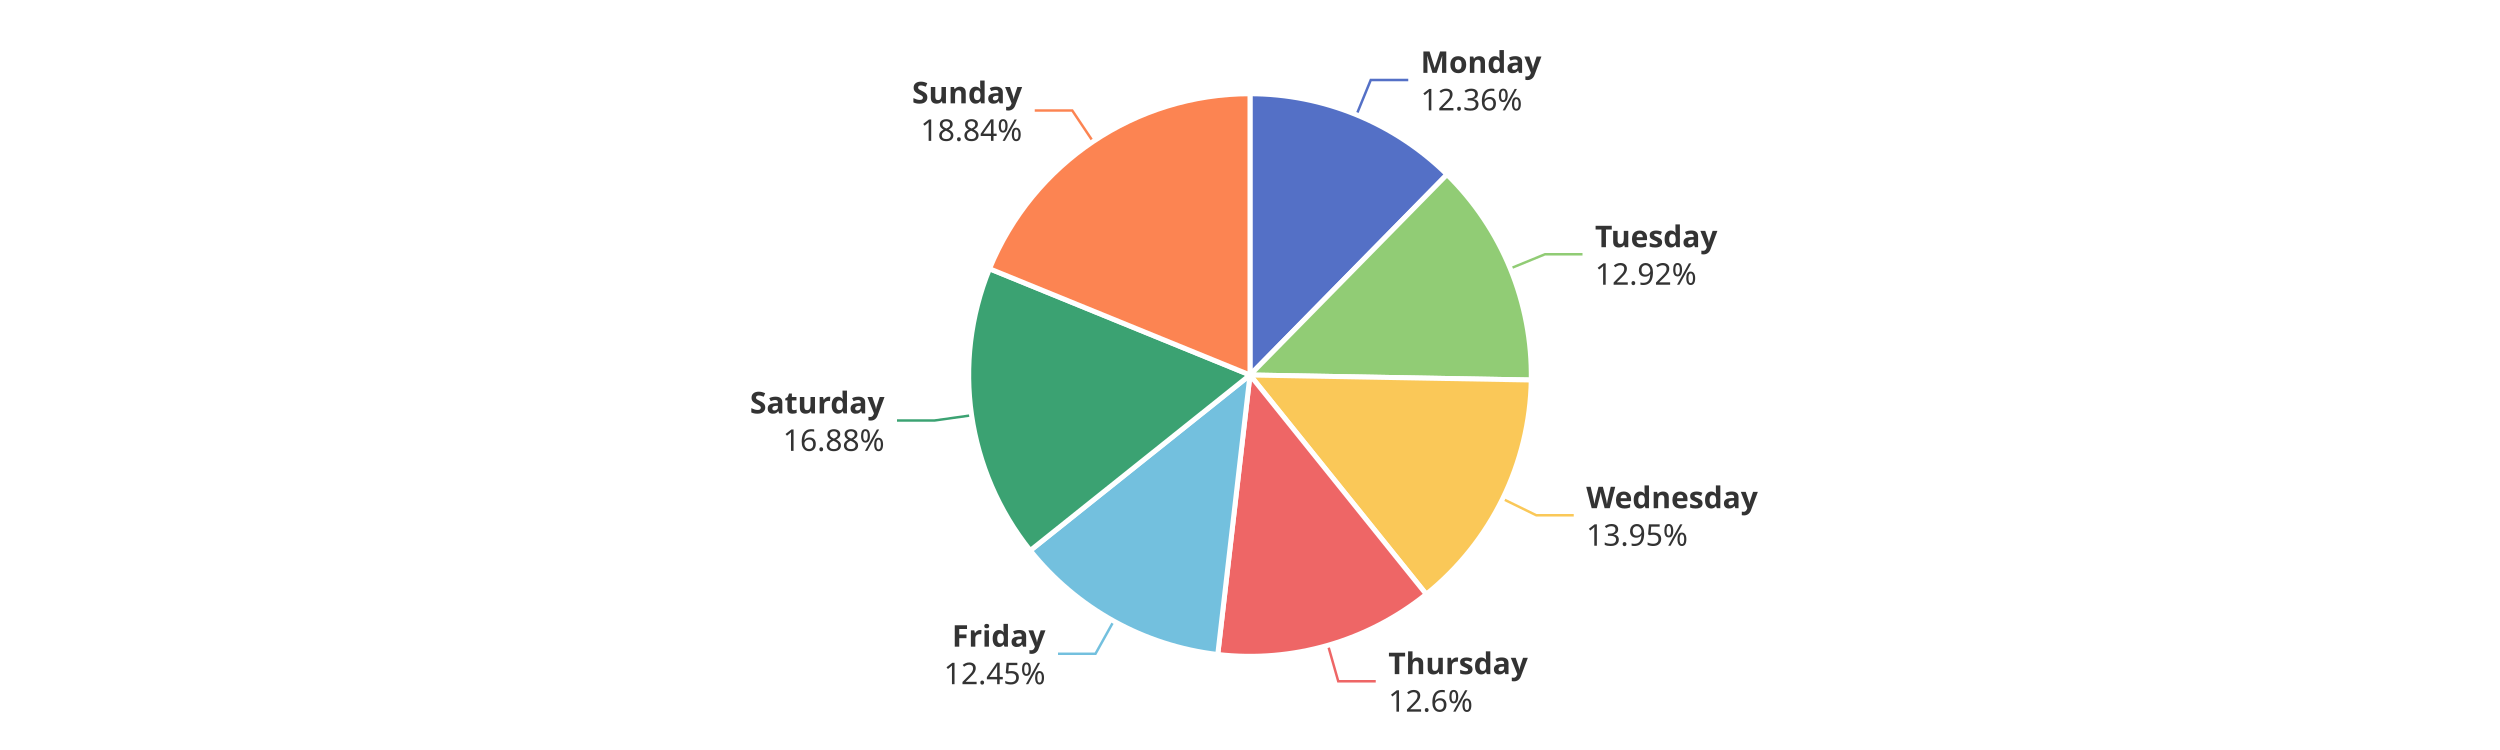
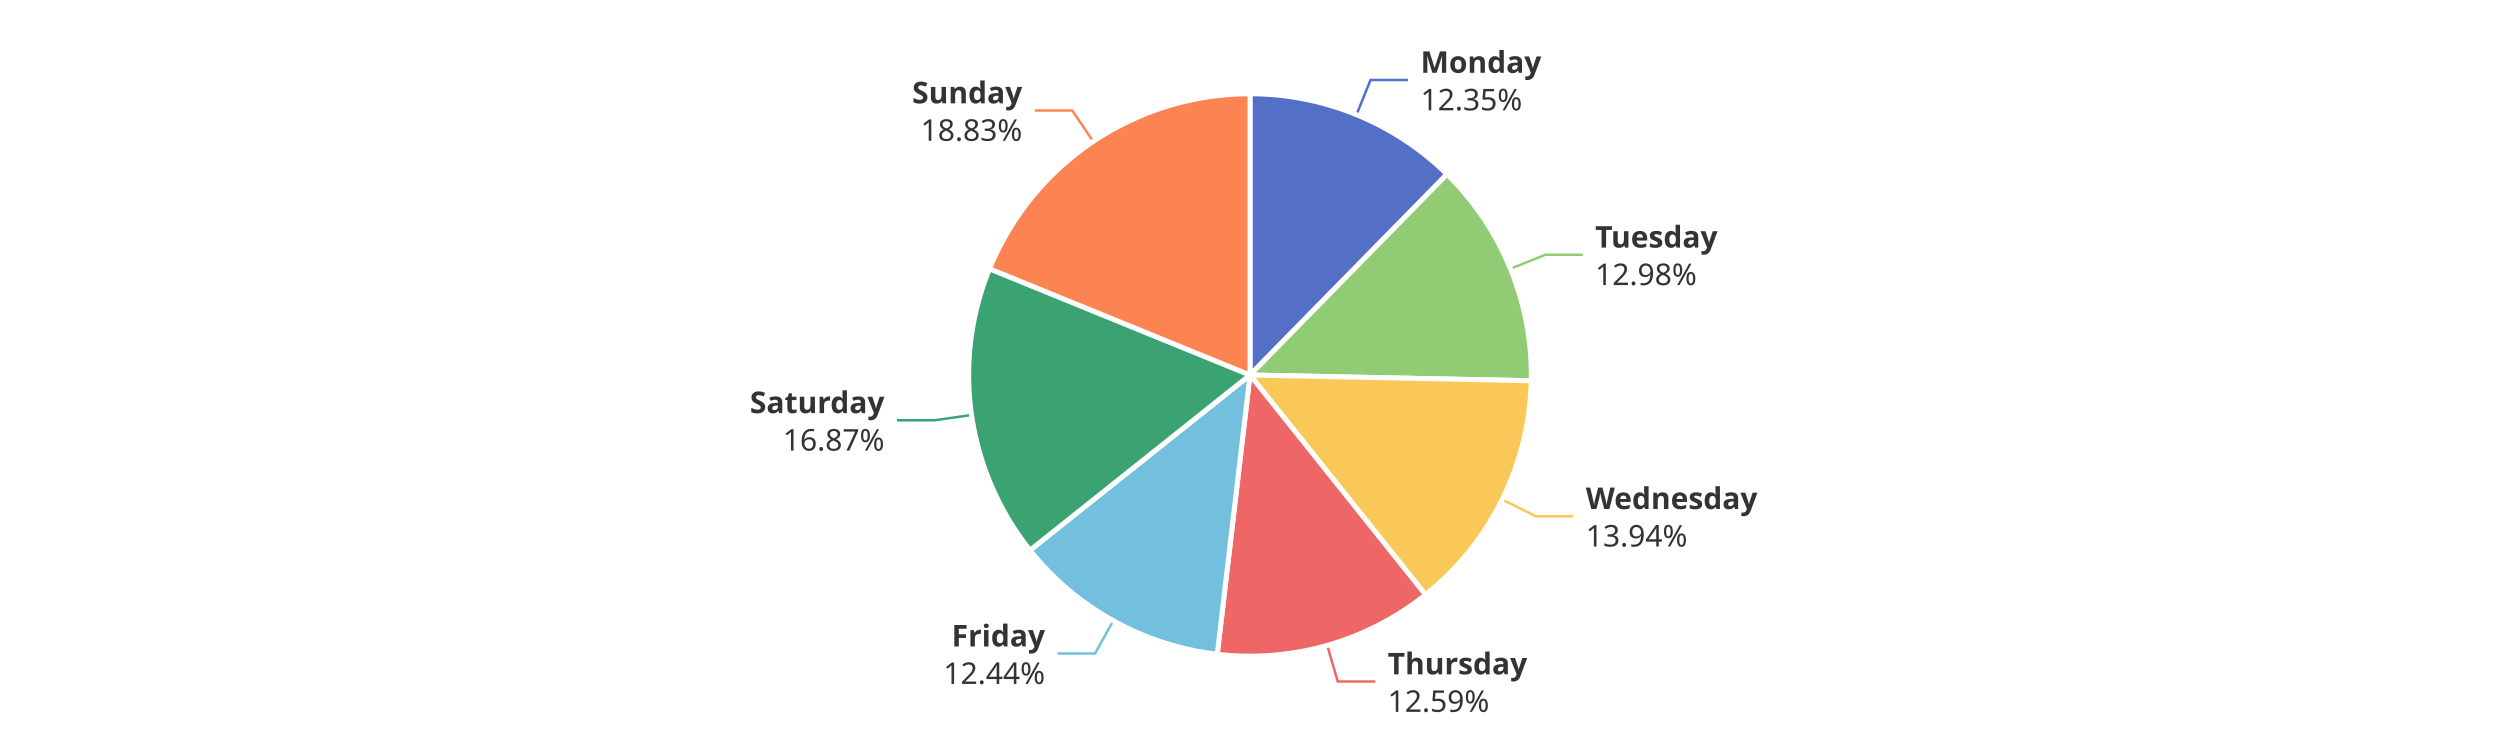
<svg xmlns="http://www.w3.org/2000/svg" width="1000" height="300" version="1.1" baseProfile="full" viewBox="0 0 1000 300">
  <rect width="1000" height="300" x="0" y="0" id="0" fill="#ffffff" />
-   <polyline points="542.6 45.9 548.3 32 563.3 32" fill="none" stroke="#5470c6" />
-   <polyline points="604.1 107.4 618 101.7 633 101.7" fill="none" stroke="#91cc75" />
-   <polyline points="601 199.5 614.5 206.1 629.5 206.1" fill="none" stroke="#fac858" />
-   <polyline points="531.2 258.1 535.3 272.5 550.3 272.5" fill="none" stroke="#ee6666" />
-   <polyline points="445.5 248.4 438.2 261.5 423.2 261.5" fill="none" stroke="#73c0de" />
-   <polyline points="388.7 166.1 373.8 168.2 358.8 168.2" fill="none" stroke="#3ba272" />
-   <polyline points="437.2 56.6 428.9 44.2 413.9 44.2" fill="none" stroke="#fc8452" />
-   <path d="M500 37.5A112.5 112.5 0 0 1 578.8 69.8L500 150Z" fill="#5470c6" stroke="#fff" stroke-width="2" stroke-linejoin="round" />
-   <path d="M578.8 69.8A112.5 112.5 0 0 1 612.5 152L500 150Z" fill="#91cc75" stroke="#fff" stroke-width="2" stroke-linejoin="round" />
-   <path d="M612.5 152A112.5 112.5 0 0 1 570.5 237.7L500 150Z" fill="#fac858" stroke="#fff" stroke-width="2" stroke-linejoin="round" />
-   <path d="M570.5 237.7A112.5 112.5 0 0 1 487.1 261.8L500 150Z" fill="#ee6666" stroke="#fff" stroke-width="2" stroke-linejoin="round" />
-   <path d="M487.1 261.8A112.5 112.5 0 0 1 412.1 220.2L500 150Z" fill="#73c0de" stroke="#fff" stroke-width="2" stroke-linejoin="round" />
-   <path d="M412.1 220.2A112.5 112.5 0 0 1 395.8 107.5L500 150Z" fill="#3ba272" stroke="#fff" stroke-width="2" stroke-linejoin="round" />
+   <polyline points="542.6 45.9 548.2 32 563.2 32" fill="none" stroke="#5470c6" />
+   <polyline points="604.2 107.5 618.1 101.9 633.1 101.9" fill="none" stroke="#91cc75" />
+   <polyline points="600.9 199.8 614.3 206.5 629.3 206.5" fill="none" stroke="#fac858" />
+   <polyline points="530.9 258.2 535.1 272.6 550.1 272.6" fill="none" stroke="#ee6666" />
+   <polyline points="445.3 248.3 438 261.4 423 261.4" fill="none" stroke="#73c0de" />
+   <polyline points="388.6 166 373.8 168.1 358.8 168.1" fill="none" stroke="#3ba272" />
+   <polyline points="437.3 56.6 428.9 44.2 413.9 44.2" fill="none" stroke="#fc8452" />
+   <path d="M500 37.5A112.5 112.5 0 0 1 578.8 69.7L500 150Z" fill="#5470c6" stroke="#fff" stroke-width="2" stroke-linejoin="round" />
+   <path d="M578.8 69.7A112.5 112.5 0 0 1 612.5 152.3L500 150Z" fill="#91cc75" stroke="#fff" stroke-width="2" stroke-linejoin="round" />
+   <path d="M612.5 152.3A112.5 112.5 0 0 1 570.2 237.9L500 150Z" fill="#fac858" stroke="#fff" stroke-width="2" stroke-linejoin="round" />
+   <path d="M570.2 237.9A112.5 112.5 0 0 1 486.9 261.7L500 150Z" fill="#ee6666" stroke="#fff" stroke-width="2" stroke-linejoin="round" />
+   <path d="M486.9 261.7A112.5 112.5 0 0 1 412 220.1L500 150Z" fill="#73c0de" stroke="#fff" stroke-width="2" stroke-linejoin="round" />
+   <path d="M412 220.1A112.5 112.5 0 0 1 395.8 107.5L500 150Z" fill="#3ba272" stroke="#fff" stroke-width="2" stroke-linejoin="round" />
  <path d="M395.8 107.5A112.5 112.5 0 0 1 500 37.5L500 150Z" fill="#fc8452" stroke="#fff" stroke-width="2" stroke-linejoin="round" />
-   <path d="M0 -15l42.8 0l0 30l-42.8 0Z" transform="translate(568.2736 31.9919)" fill="none" />
-   <text dominant-baseline="central" text-anchor="start" style="font-size:12px;font-family:sans-serif;font-weight:bold;" y="-7.5" transform="translate(568.2736 31.9919)" fill="#333" stroke="rgb(255,255,255)" stroke-width="2" paint-order="stroke" stroke-miterlimit="2">Monday</text>
-   <text dominant-baseline="central" text-anchor="start" style="font-size:12px;font-family:sans-serif;" y="7.5" transform="translate(568.2736 31.9919)" fill="#333" stroke="rgb(255,255,255)" stroke-width="2" paint-order="stroke" stroke-miterlimit="2">12.36%</text>
-   <path d="M0 -15l46.2 0l0 30l-46.2 0Z" transform="translate(638.0081 101.7264)" fill="none" />
-   <text dominant-baseline="central" text-anchor="start" style="font-size:12px;font-family:sans-serif;font-weight:bold;" y="-7.5" transform="translate(638.0081 101.7264)" fill="#333" stroke="rgb(255,255,255)" stroke-width="2" paint-order="stroke" stroke-miterlimit="2">Tuesday</text>
-   <text dominant-baseline="central" text-anchor="start" style="font-size:12px;font-family:sans-serif;" y="7.5" transform="translate(638.0081 101.7264)" fill="#333" stroke="rgb(255,255,255)" stroke-width="2" paint-order="stroke" stroke-miterlimit="2">12.92%</text>
-   <path d="M0 -15l63.6 0l0 30l-63.6 0Z" transform="translate(634.4809 206.1282)" fill="none" />
-   <text dominant-baseline="central" text-anchor="start" style="font-size:12px;font-family:sans-serif;font-weight:bold;" y="-7.5" transform="translate(634.4809 206.1282)" fill="#333" stroke="rgb(255,255,255)" stroke-width="2" paint-order="stroke" stroke-miterlimit="2">Wednesday</text>
-   <text dominant-baseline="central" text-anchor="start" style="font-size:12px;font-family:sans-serif;" y="7.5" transform="translate(634.4809 206.1282)" fill="#333" stroke="rgb(255,255,255)" stroke-width="2" paint-order="stroke" stroke-miterlimit="2">13.95%</text>
-   <path d="M0 -15l50.2 0l0 30l-50.2 0Z" transform="translate(555.3405 272.5043)" fill="none" />
-   <text dominant-baseline="central" text-anchor="start" style="font-size:12px;font-family:sans-serif;font-weight:bold;" y="-7.5" transform="translate(555.3405 272.5043)" fill="#333" stroke="rgb(255,255,255)" stroke-width="2" paint-order="stroke" stroke-miterlimit="2">Thursday</text>
-   <text dominant-baseline="central" text-anchor="start" style="font-size:12px;font-family:sans-serif;" y="7.5" transform="translate(555.3405 272.5043)" fill="#333" stroke="rgb(255,255,255)" stroke-width="2" paint-order="stroke" stroke-miterlimit="2">12.6%</text>
-   <path d="M-40.9 -15l40.9 0l0 30l-40.9 0Z" transform="translate(418.1907 261.5162)" fill="none" />
-   <text dominant-baseline="central" text-anchor="end" style="font-size:12px;font-family:sans-serif;font-weight:bold;" y="-7.5" transform="translate(418.1907 261.5162)" fill="#333" stroke="rgb(255,255,255)" stroke-width="2" paint-order="stroke" stroke-miterlimit="2">Friday</text>
-   <text dominant-baseline="central" text-anchor="end" style="font-size:12px;font-family:sans-serif;" y="7.5" transform="translate(418.1907 261.5162)" fill="#333" stroke="rgb(255,255,255)" stroke-width="2" paint-order="stroke" stroke-miterlimit="2">12.45%</text>
-   <path d="M-48.2 -15l48.2 0l0 30l-48.2 0Z" transform="translate(353.8061 168.2028)" fill="none" />
-   <text dominant-baseline="central" text-anchor="end" style="font-size:12px;font-family:sans-serif;font-weight:bold;" y="-7.5" transform="translate(353.8061 168.2028)" fill="#333" stroke="rgb(255,255,255)" stroke-width="2" paint-order="stroke" stroke-miterlimit="2">Saturday</text>
-   <text dominant-baseline="central" text-anchor="end" style="font-size:12px;font-family:sans-serif;" y="7.5" transform="translate(353.8061 168.2028)" fill="#333" stroke="rgb(255,255,255)" stroke-width="2" paint-order="stroke" stroke-miterlimit="2">16.88%</text>
-   <path d="M-40.9 -15l40.9 0l0 30l-40.9 0Z" transform="translate(408.8653 44.1883)" fill="none" />
-   <text dominant-baseline="central" text-anchor="end" style="font-size:12px;font-family:sans-serif;font-weight:bold;" y="-7.5" transform="translate(408.8653 44.1883)" fill="#333" stroke="rgb(255,255,255)" stroke-width="2" paint-order="stroke" stroke-miterlimit="2">Sunday</text>
-   <text dominant-baseline="central" text-anchor="end" style="font-size:12px;font-family:sans-serif;" y="7.5" transform="translate(408.8653 44.1883)" fill="#333" stroke="rgb(255,255,255)" stroke-width="2" paint-order="stroke" stroke-miterlimit="2">18.84%</text>
+   <path d="M0 -15l42.8 0l0 30l-42.8 0Z" transform="translate(568.2365 31.9767)" fill="none" />
+   <text dominant-baseline="central" text-anchor="start" style="font-size:12px;font-family:sans-serif;font-weight:bold;" y="-7.5" transform="translate(568.2365 31.9767)" fill="#333" stroke="rgb(255,255,255)" stroke-width="2" paint-order="stroke" stroke-miterlimit="2">Monday</text>
+   <text dominant-baseline="central" text-anchor="start" style="font-size:12px;font-family:sans-serif;" y="7.5" transform="translate(568.2365 31.9767)" fill="#333" stroke="rgb(255,255,255)" stroke-width="2" paint-order="stroke" stroke-miterlimit="2">12.35%</text>
+   <path d="M0 -15l46.2 0l0 30l-46.2 0Z" transform="translate(638.0687 101.8748)" fill="none" />
+   <text dominant-baseline="central" text-anchor="start" style="font-size:12px;font-family:sans-serif;font-weight:bold;" y="-7.5" transform="translate(638.0687 101.8748)" fill="#333" stroke="rgb(255,255,255)" stroke-width="2" paint-order="stroke" stroke-miterlimit="2">Tuesday</text>
+   <text dominant-baseline="central" text-anchor="start" style="font-size:12px;font-family:sans-serif;" y="7.5" transform="translate(638.0687 101.8748)" fill="#333" stroke="rgb(255,255,255)" stroke-width="2" paint-order="stroke" stroke-miterlimit="2">12.98%</text>
+   <path d="M0 -15l63.6 0l0 30l-63.6 0Z" transform="translate(634.3217 206.4517)" fill="none" />
+   <text dominant-baseline="central" text-anchor="start" style="font-size:12px;font-family:sans-serif;font-weight:bold;" y="-7.5" transform="translate(634.3217 206.4517)" fill="#333" stroke="rgb(255,255,255)" stroke-width="2" paint-order="stroke" stroke-miterlimit="2">Wednesday</text>
+   <text dominant-baseline="central" text-anchor="start" style="font-size:12px;font-family:sans-serif;" y="7.5" transform="translate(634.3217 206.4517)" fill="#333" stroke="rgb(255,255,255)" stroke-width="2" paint-order="stroke" stroke-miterlimit="2">13.94%</text>
+   <path d="M0 -15l50.2 0l0 30l-50.2 0Z" transform="translate(555.071 272.5817)" fill="none" />
+   <text dominant-baseline="central" text-anchor="start" style="font-size:12px;font-family:sans-serif;font-weight:bold;" y="-7.5" transform="translate(555.071 272.5817)" fill="#333" stroke="rgb(255,255,255)" stroke-width="2" paint-order="stroke" stroke-miterlimit="2">Thursday</text>
+   <text dominant-baseline="central" text-anchor="start" style="font-size:12px;font-family:sans-serif;" y="7.5" transform="translate(555.071 272.5817)" fill="#333" stroke="rgb(255,255,255)" stroke-width="2" paint-order="stroke" stroke-miterlimit="2">12.59%</text>
+   <path d="M-40.9 -15l40.9 0l0 30l-40.9 0Z" transform="translate(418.0156 261.4189)" fill="none" />
+   <text dominant-baseline="central" text-anchor="end" style="font-size:12px;font-family:sans-serif;font-weight:bold;" y="-7.5" transform="translate(418.0156 261.4189)" fill="#333" stroke="rgb(255,255,255)" stroke-width="2" paint-order="stroke" stroke-miterlimit="2">Friday</text>
+   <text dominant-baseline="central" text-anchor="end" style="font-size:12px;font-family:sans-serif;" y="7.5" transform="translate(418.0156 261.4189)" fill="#333" stroke="rgb(255,255,255)" stroke-width="2" paint-order="stroke" stroke-miterlimit="2">12.44%</text>
+   <path d="M-48.2 -15l48.2 0l0 30l-48.2 0Z" transform="translate(353.789 168.0839)" fill="none" />
+   <text dominant-baseline="central" text-anchor="end" style="font-size:12px;font-family:sans-serif;font-weight:bold;" y="-7.5" transform="translate(353.789 168.0839)" fill="#333" stroke="rgb(255,255,255)" stroke-width="2" paint-order="stroke" stroke-miterlimit="2">Saturday</text>
+   <text dominant-baseline="central" text-anchor="end" style="font-size:12px;font-family:sans-serif;" y="7.5" transform="translate(353.789 168.0839)" fill="#333" stroke="rgb(255,255,255)" stroke-width="2" paint-order="stroke" stroke-miterlimit="2">16.87%</text>
+   <path d="M-40.9 -15l40.9 0l0 30l-40.9 0Z" transform="translate(408.8986 44.166)" fill="none" />
+   <text dominant-baseline="central" text-anchor="end" style="font-size:12px;font-family:sans-serif;font-weight:bold;" y="-7.5" transform="translate(408.8986 44.166)" fill="#333" stroke="rgb(255,255,255)" stroke-width="2" paint-order="stroke" stroke-miterlimit="2">Sunday</text>
+   <text dominant-baseline="central" text-anchor="end" style="font-size:12px;font-family:sans-serif;" y="7.5" transform="translate(408.8986 44.166)" fill="#333" stroke="rgb(255,255,255)" stroke-width="2" paint-order="stroke" stroke-miterlimit="2">18.83%</text>
</svg>
